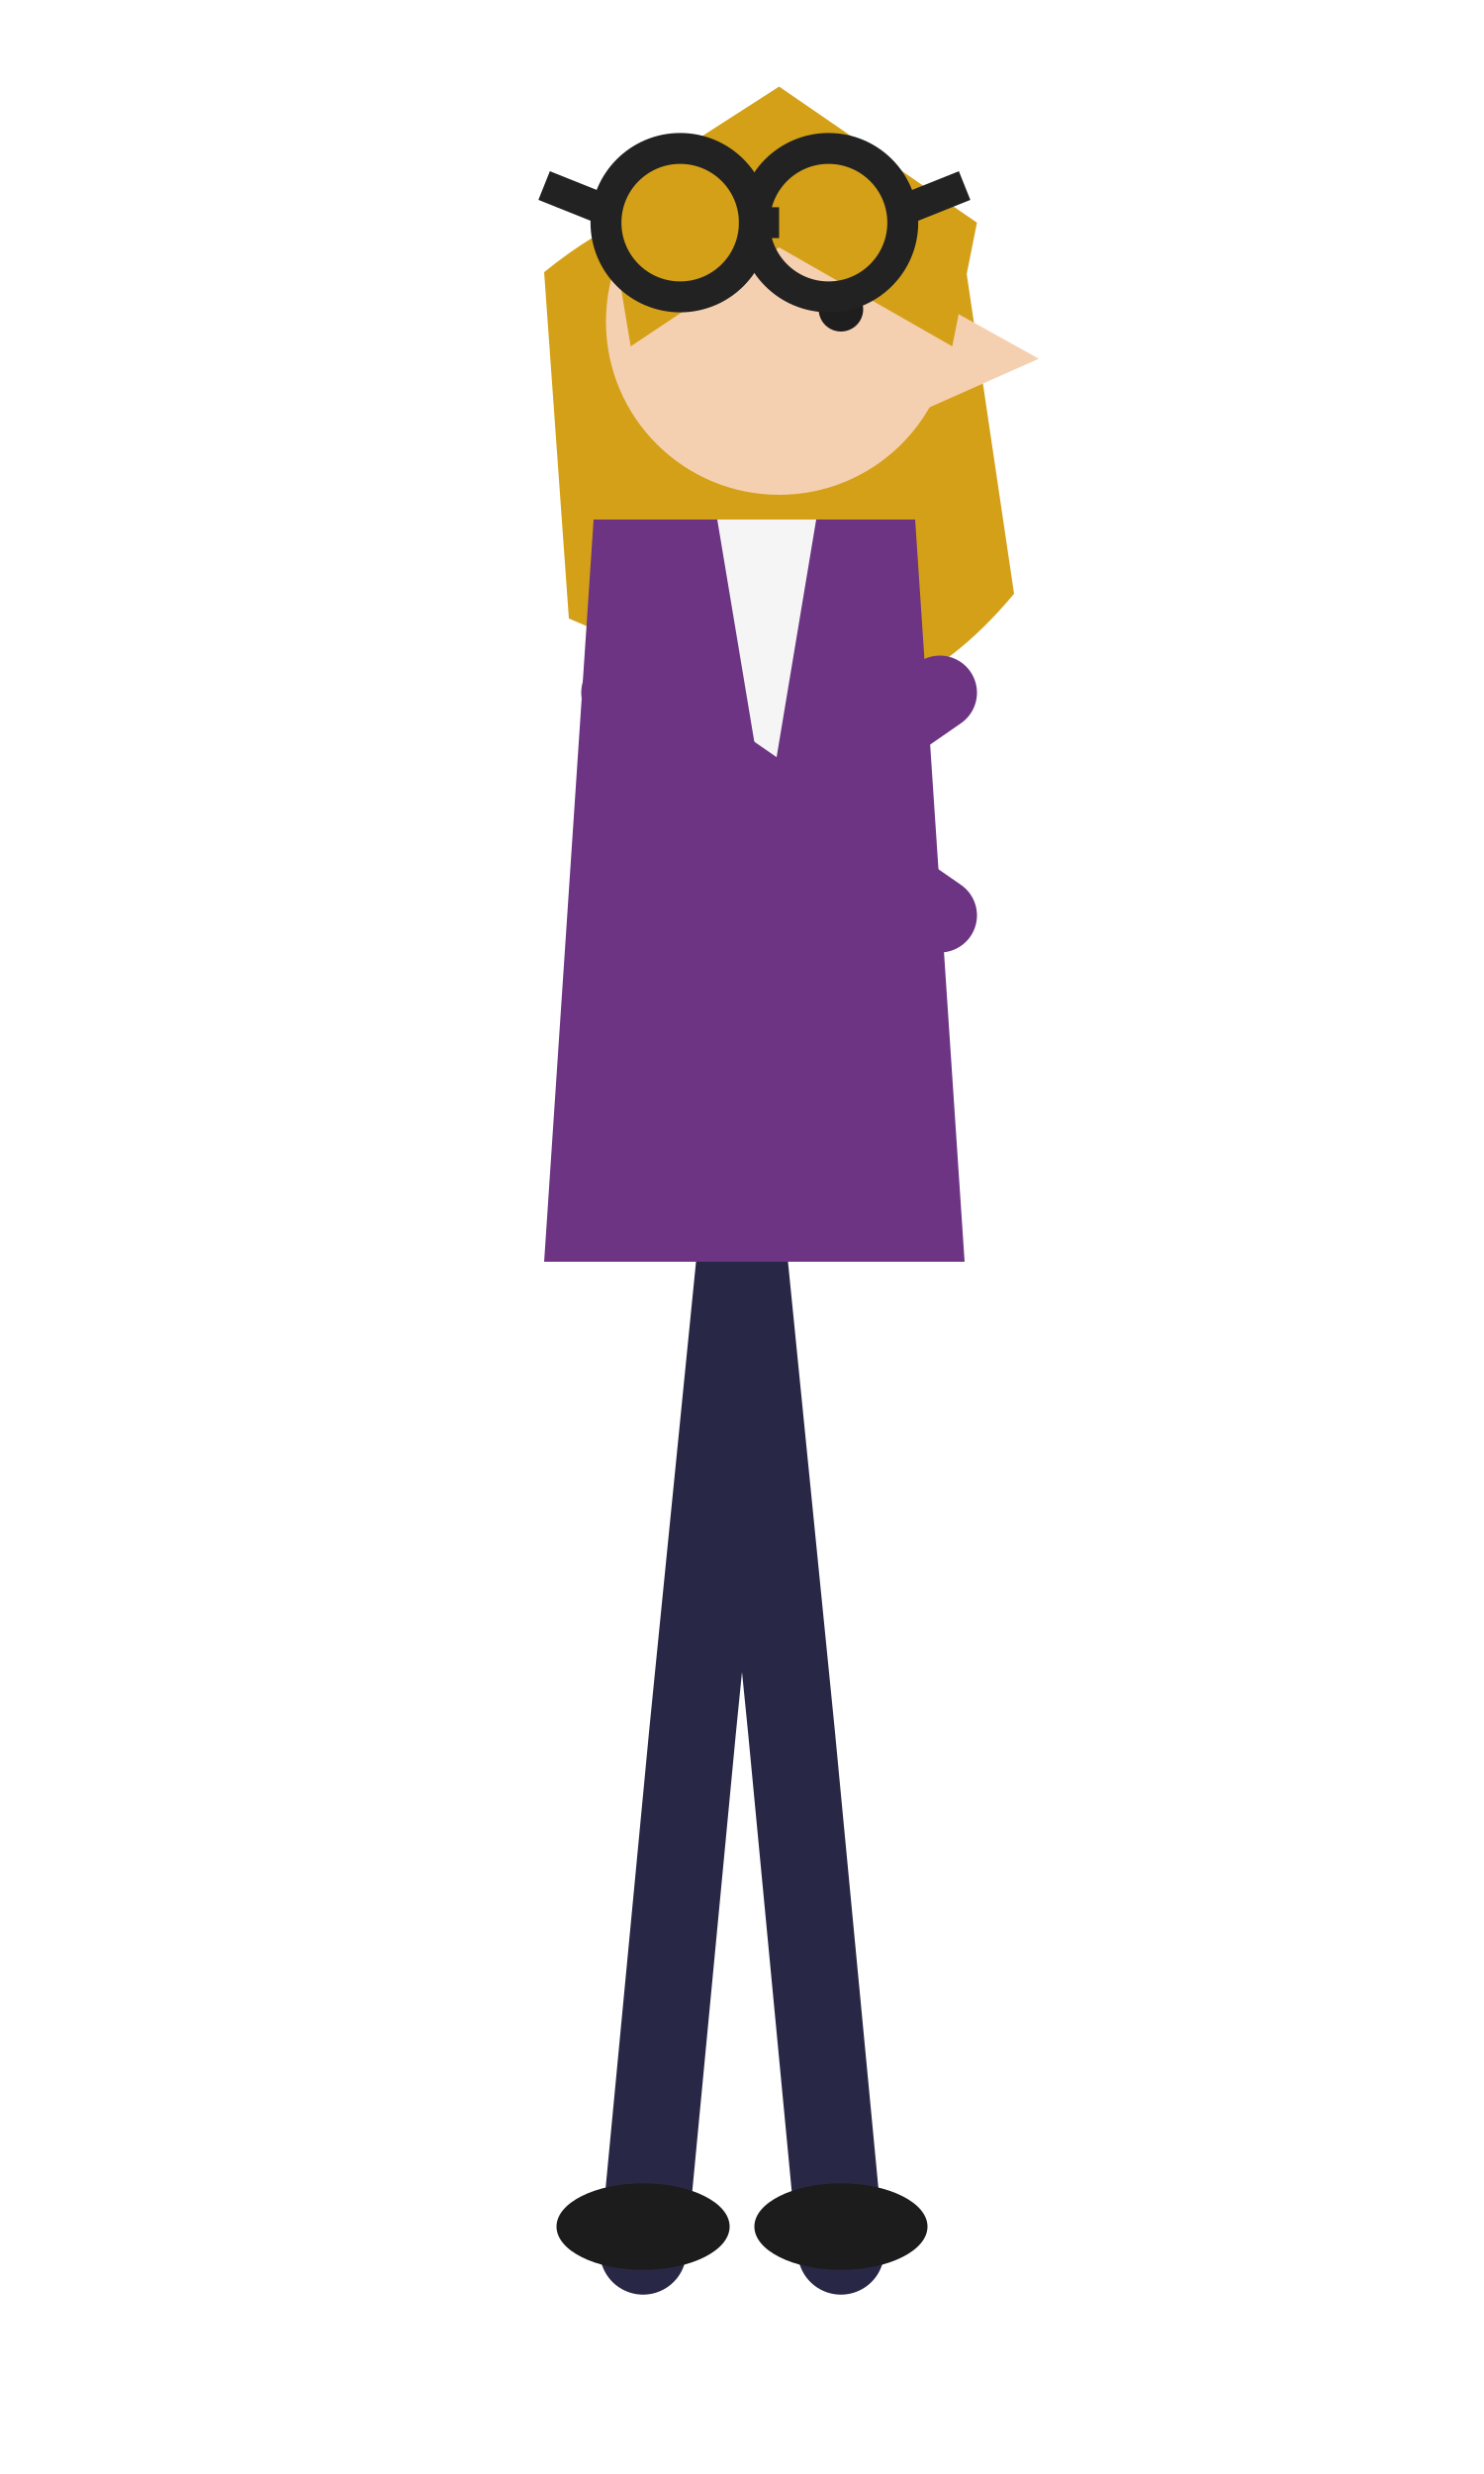
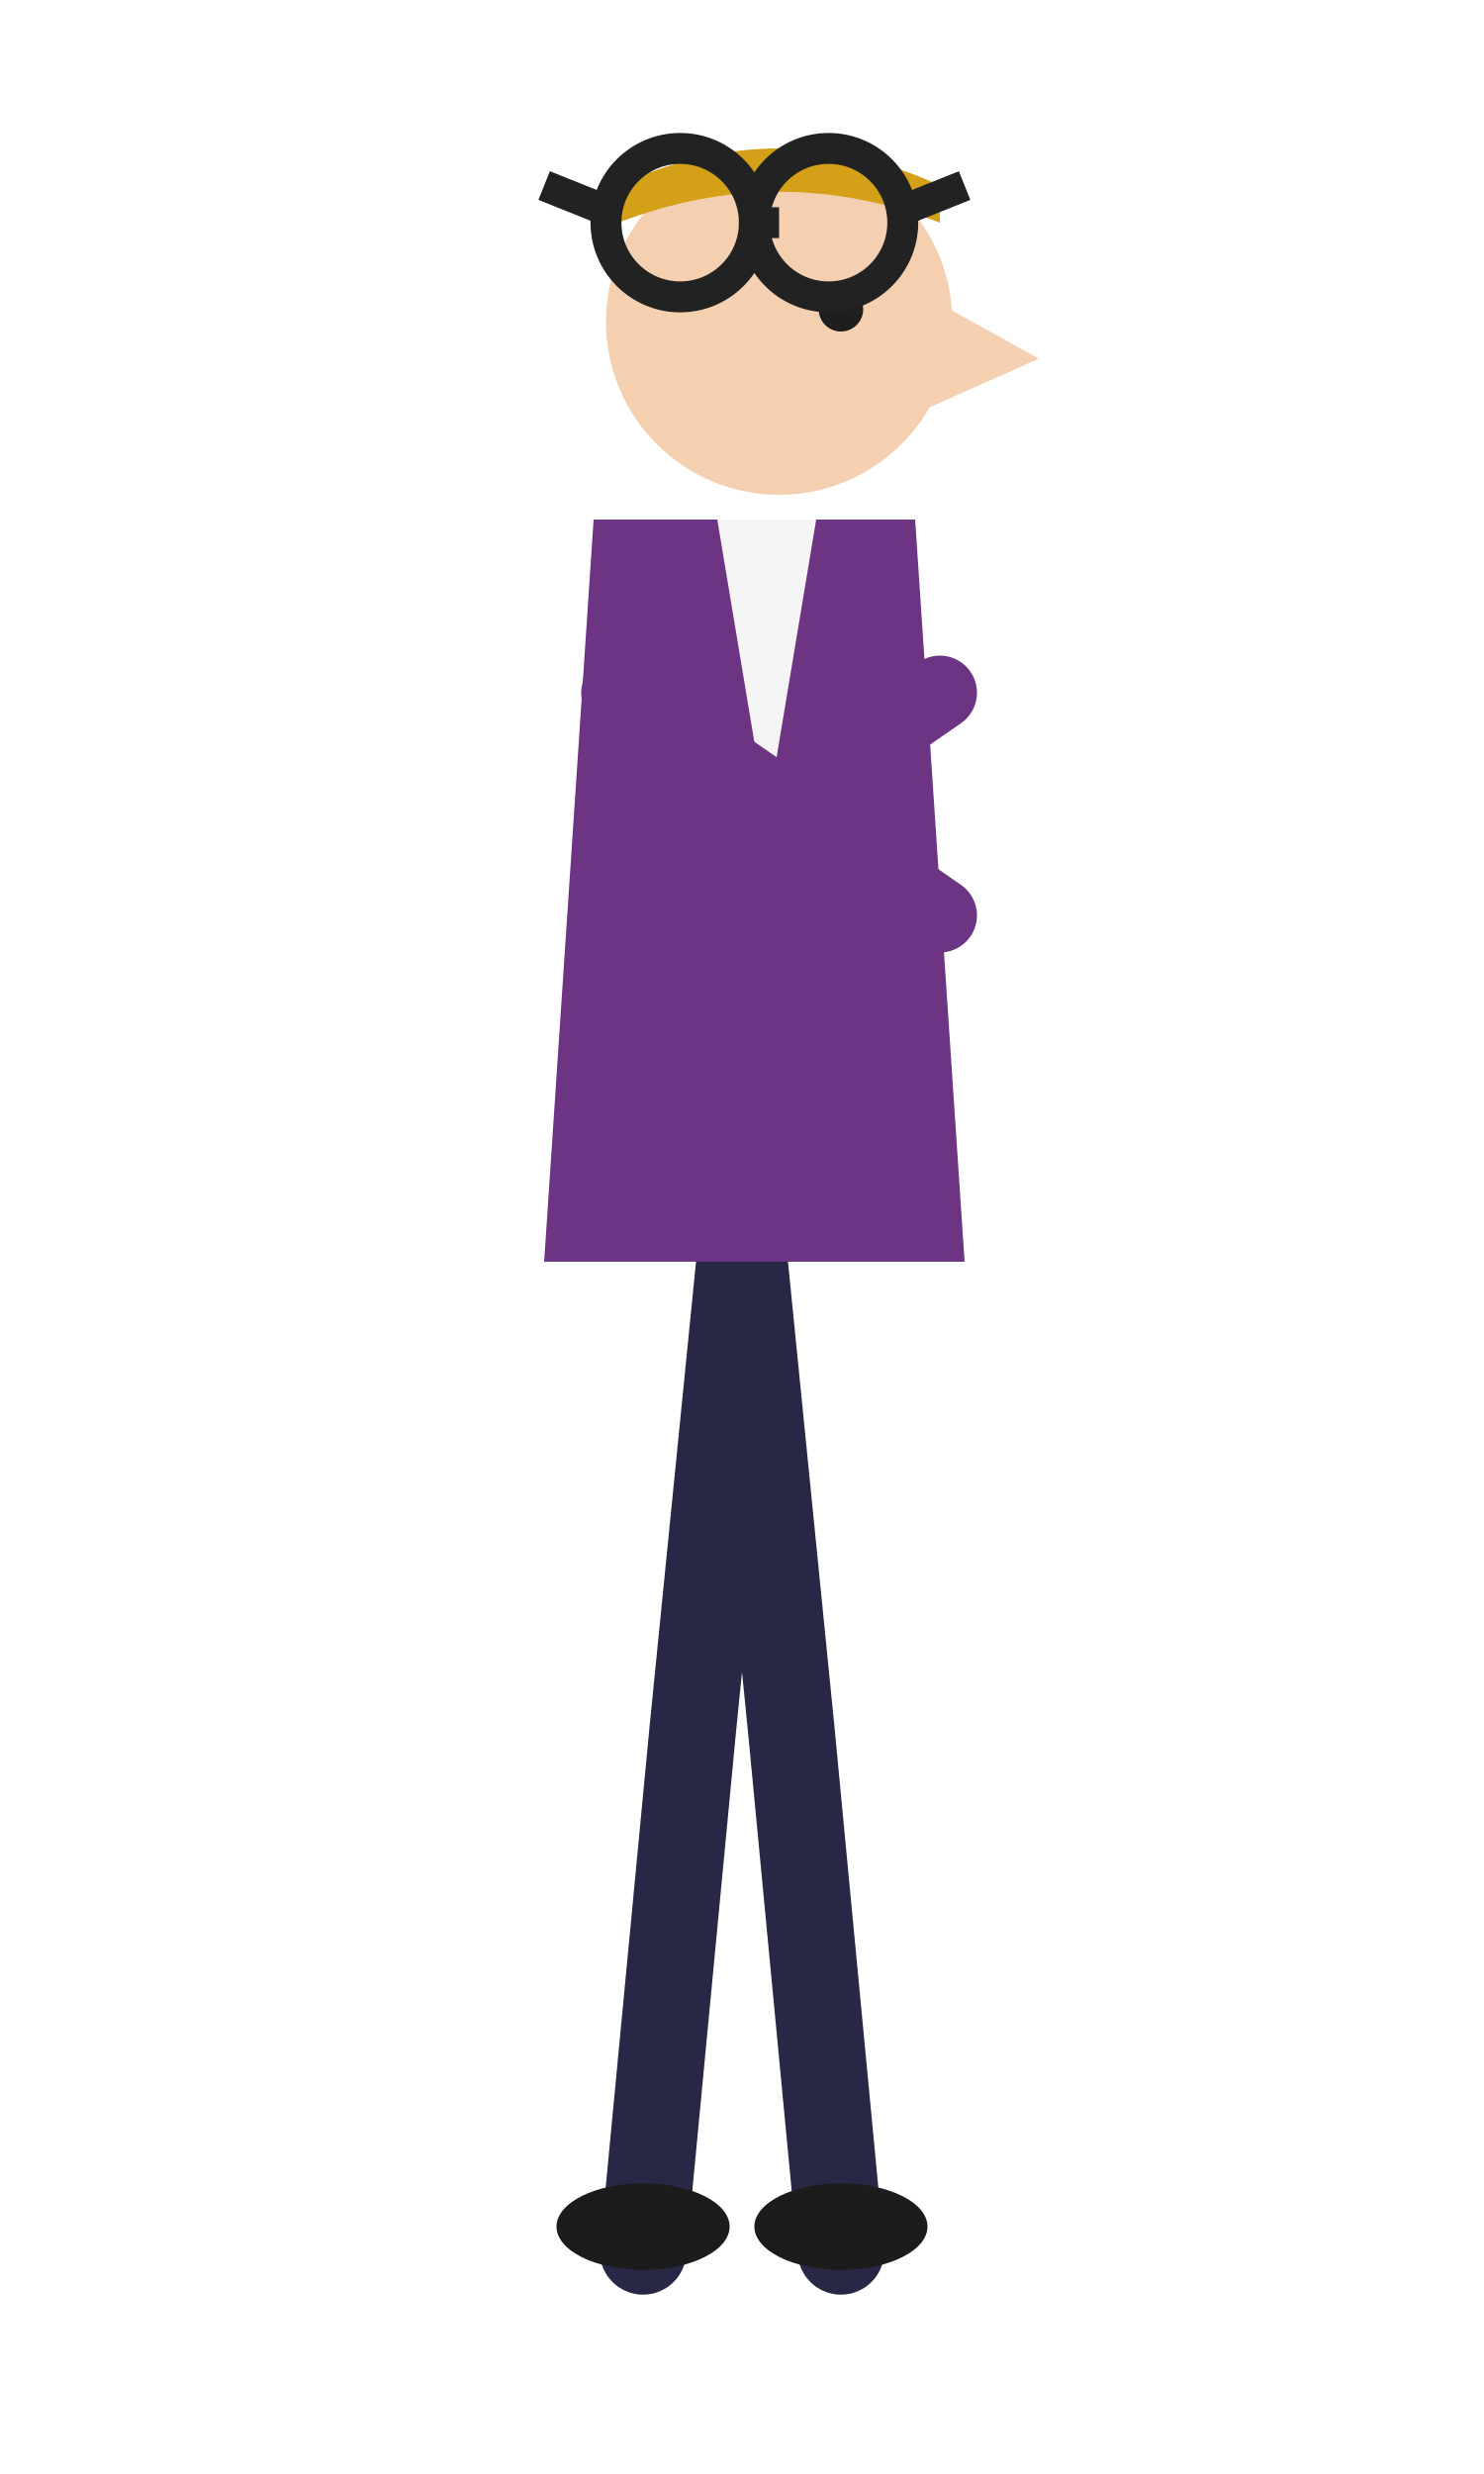
<svg xmlns="http://www.w3.org/2000/svg" viewBox="0 0 120 200" width="120" height="200">
-   <path d="M44 22 Q60 9 78 21 L82 48 Q72 60 60 56 L46 50 Z" fill="#d4a017" />
  <g stroke="#282846" stroke-width="7" stroke-linecap="round" fill="none" stroke-linejoin="round">
    <path d="M60 100 L64 140 L68 182 M60 100 L56 140 L52 182" />
  </g>
  <ellipse cx="68" cy="180" rx="7" ry="3.5" fill="#1c1c1c" />
  <ellipse cx="52" cy="180" rx="7" ry="3.5" fill="#1c1c1c" />
  <path d="M48 42 L74 42 L78 102 L44 102 Z" fill="#6c3483" />
  <path d="M58 42 L66 42 L62 66 Z" fill="#f5f5f5" />
  <g stroke="#6c3483" stroke-width="6" stroke-linecap="round" fill="none">
    <path d="M50 56 L76 74 M50 74 L76 56" />
  </g>
  <circle cx="63" cy="26" r="14" fill="#f5d0b0" />
  <path d="M75 24 L84 29 L75 33 Z" fill="#f5d0b0" />
-   <path d="M49 16 L63 7 L79 18 L77 28 L63 20 L51 28 Z" fill="#d4a017" />
+   <path d="M50 15 Q63 9 76 15 L76 18 Q63 13 50 18 Z" fill="#d4a017" />
  <circle cx="68" cy="25" r="1.8" fill="#1e1e1e" />
  <g stroke="#222" stroke-width="2.5" fill="none">
    <circle cx="55" cy="18" r="6" />
    <circle cx="67" cy="18" r="6" />
    <path d="M61 18 L63 18 M49 17 L44 15 M73 17 L78 15" />
  </g>
</svg>
